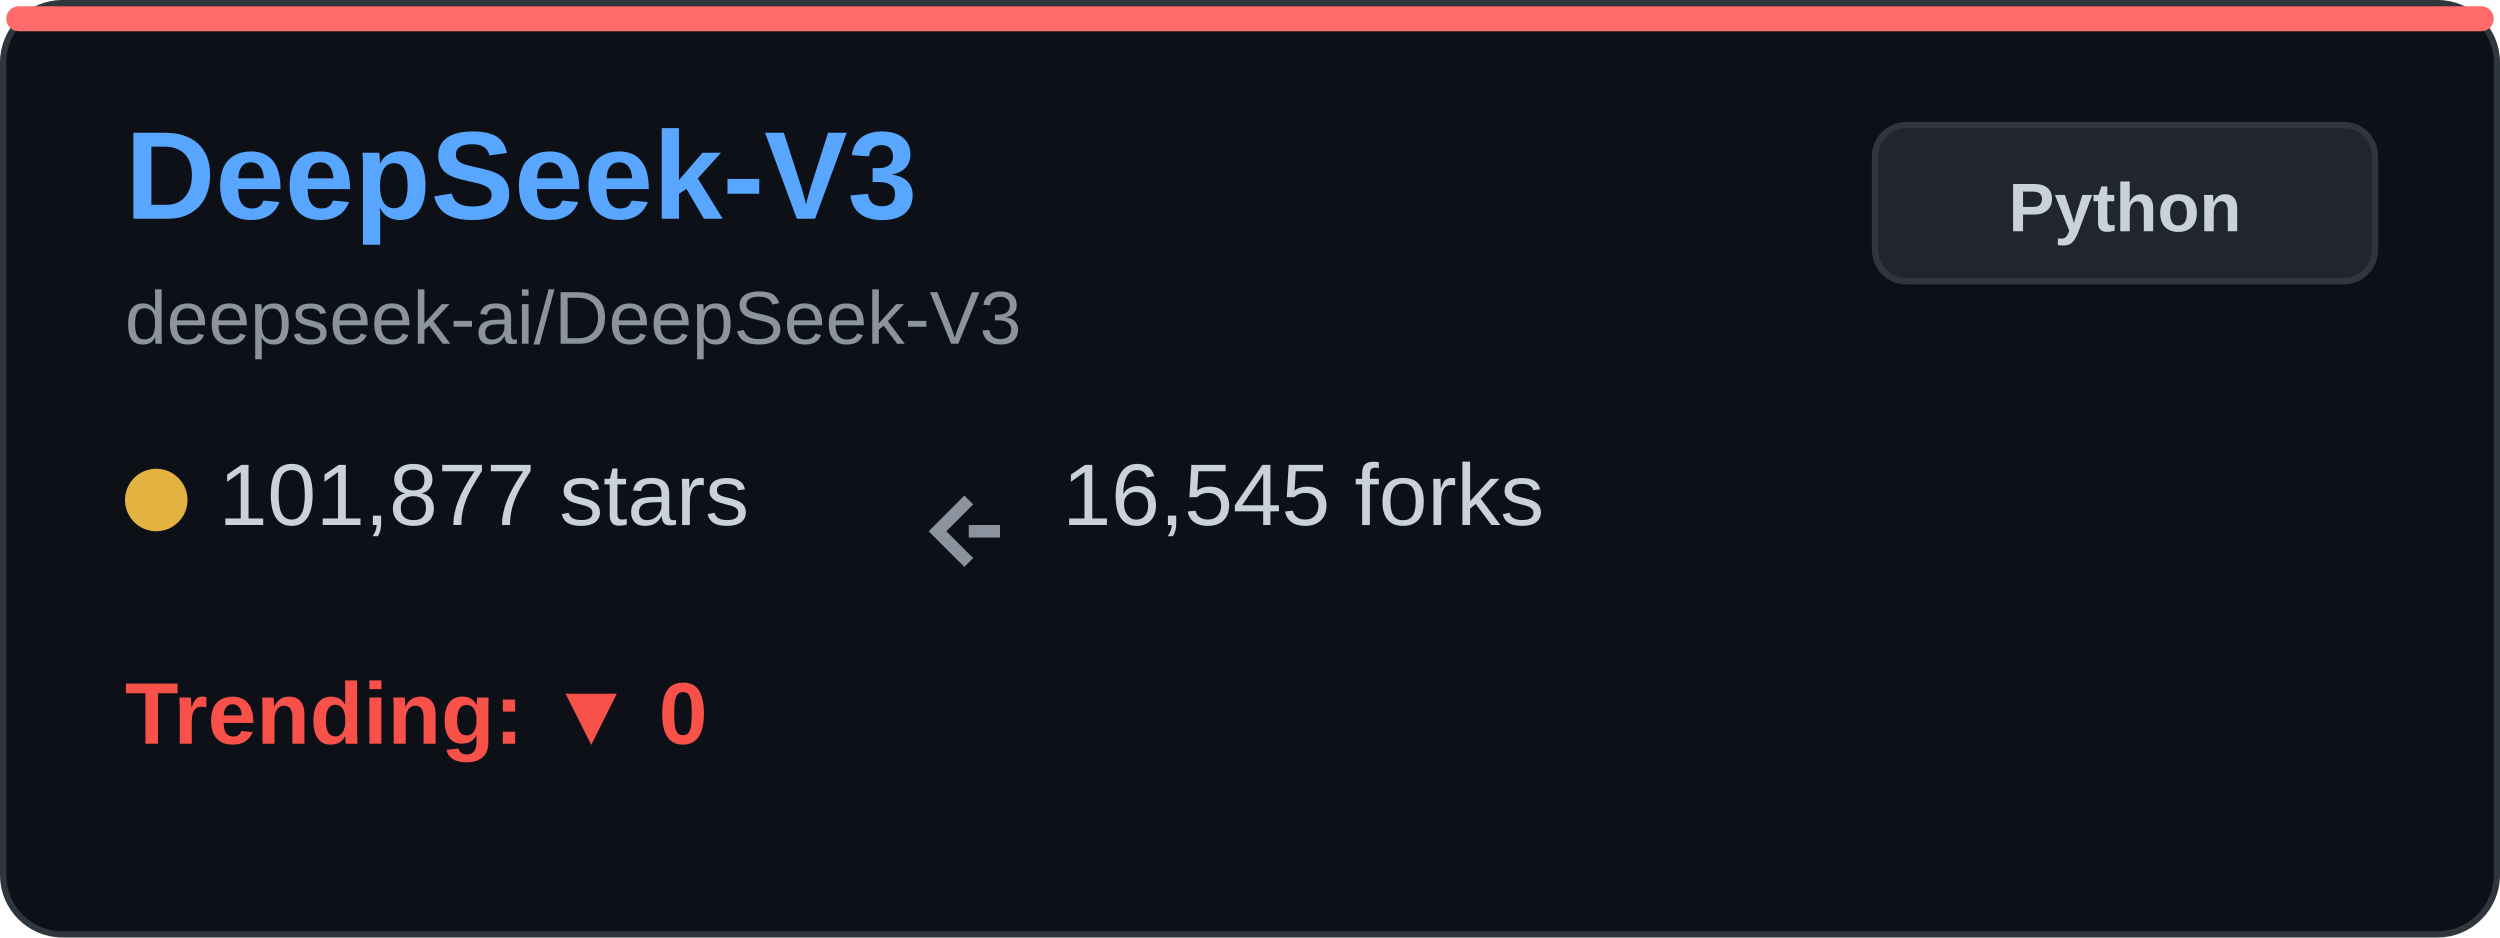
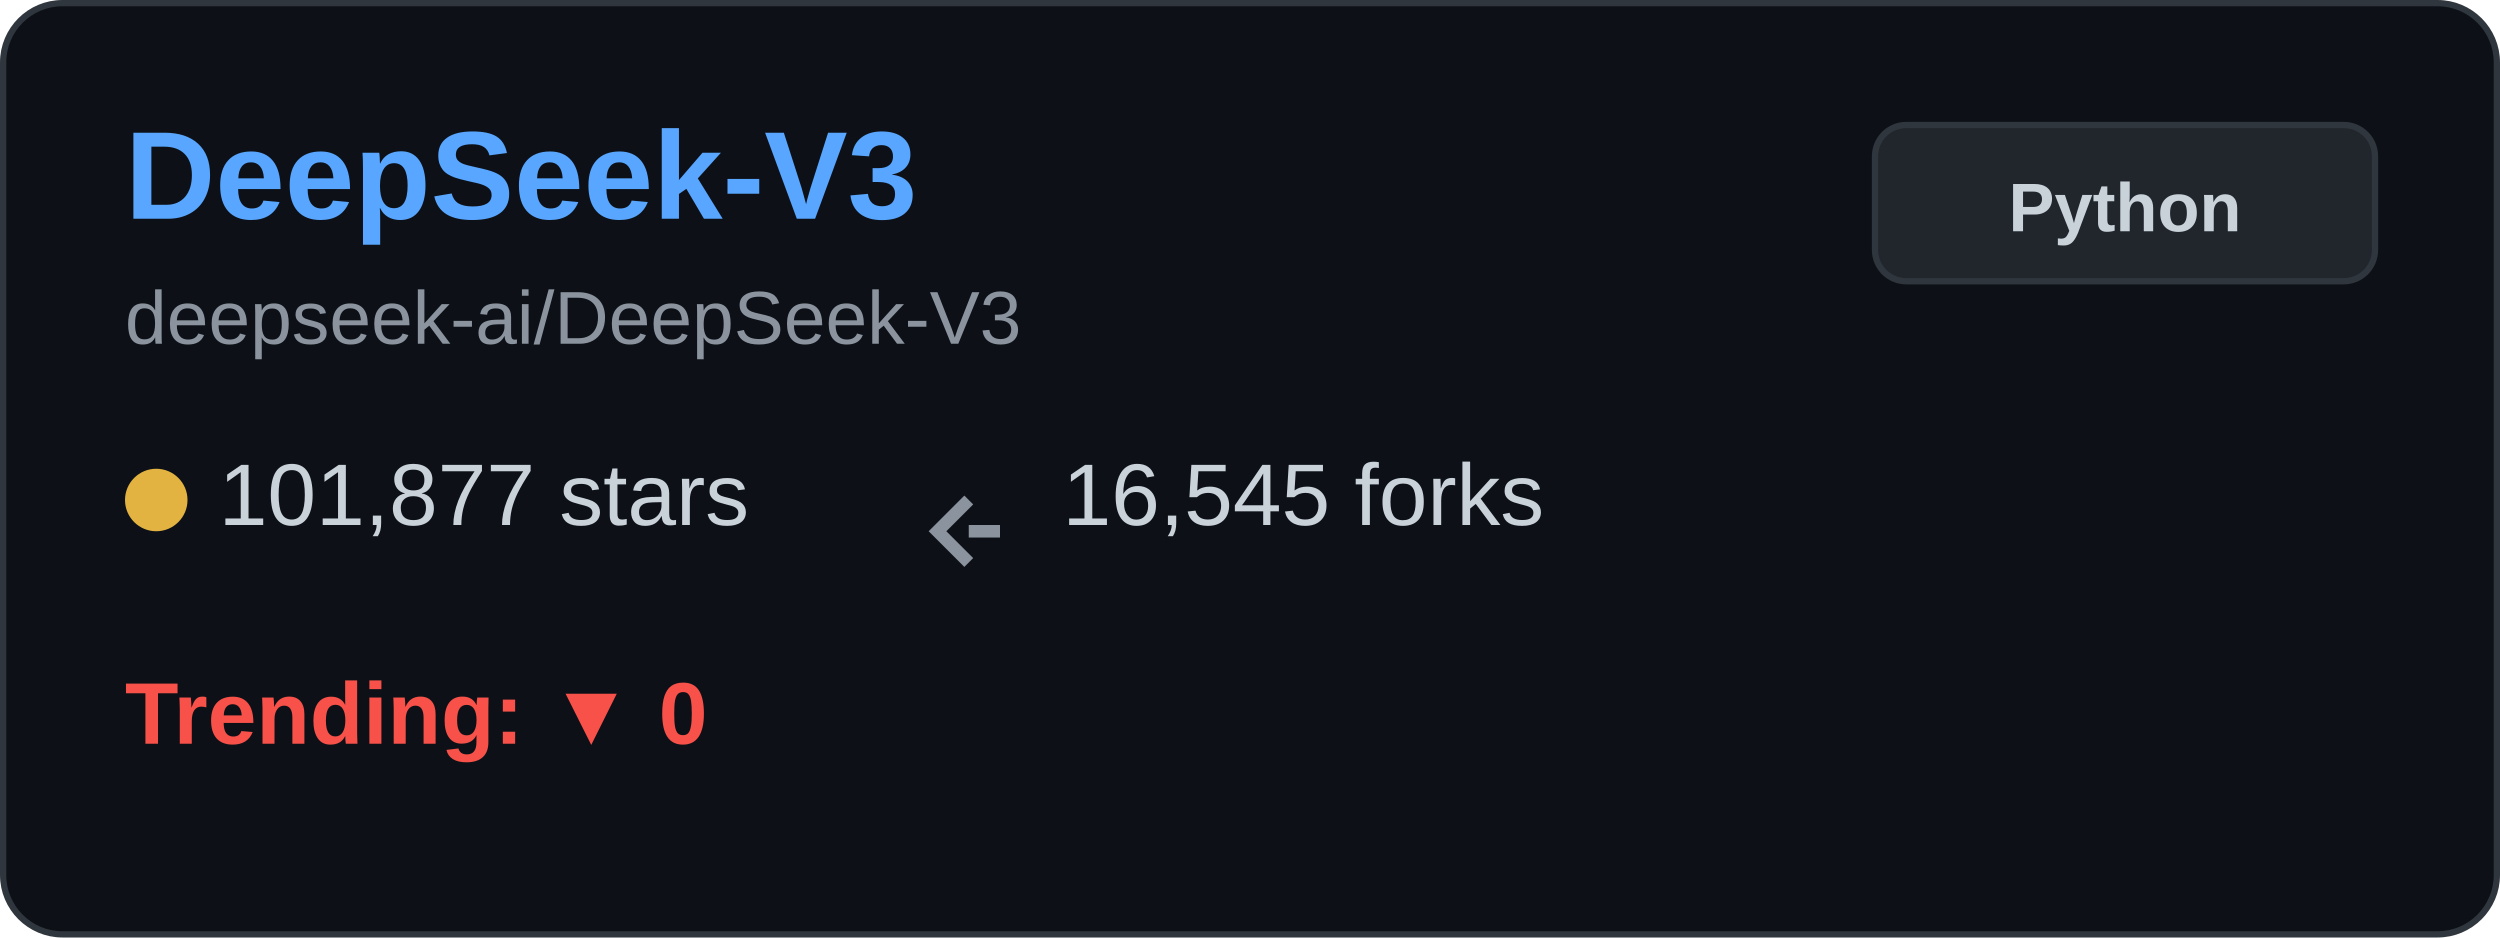
<svg xmlns="http://www.w3.org/2000/svg" width="400" height="150" viewBox="0 0 400 150" fill="none">
  <rect x="0.5" y="0.5" width="399" height="149" rx="9.5" fill="#0d1117" stroke="#30363d" />
-   <rect x="1" y="1" width="398" height="4" rx="2" fill="#ff6b6b" />
  <text x="20" y="35" font-family="Arial, sans-serif" font-size="20" font-weight="bold" fill="#58a6ff">DeepSeek-V3</text>
  <text x="20" y="55" font-family="Arial, sans-serif" font-size="12" fill="#8b949e">deepseek-ai/DeepSeek-V3</text>
  <g transform="translate(20, 80)">
    <circle cx="5" cy="0" r="5" fill="#e3b341" />
    <text x="15" y="4" font-family="Arial, sans-serif" font-size="14" fill="#c9d1d9">101,877 stars</text>
  </g>
  <g transform="translate(150, 80)">
    <path d="M5 0 L0 5 L5 10 M5 5 L10 5" stroke="#8b949e" stroke-width="2" fill="none" />
    <text x="20" y="4" font-family="Arial, sans-serif" font-size="14" fill="#c9d1d9">16,545 forks</text>
  </g>
  <g transform="translate(20, 115)">
    <text x="0" y="4" font-family="Arial, sans-serif" font-size="14" font-weight="bold" fill="#f85149">Trending: ▼ 0</text>
  </g>
  <rect x="300" y="20" width="80" height="25" rx="5" fill="#21262d" stroke="#30363d" />
  <text x="340" y="37" font-family="Arial, sans-serif" font-size="11" font-weight="bold" fill="#c9d1d9" text-anchor="middle">Python</text>
</svg>
